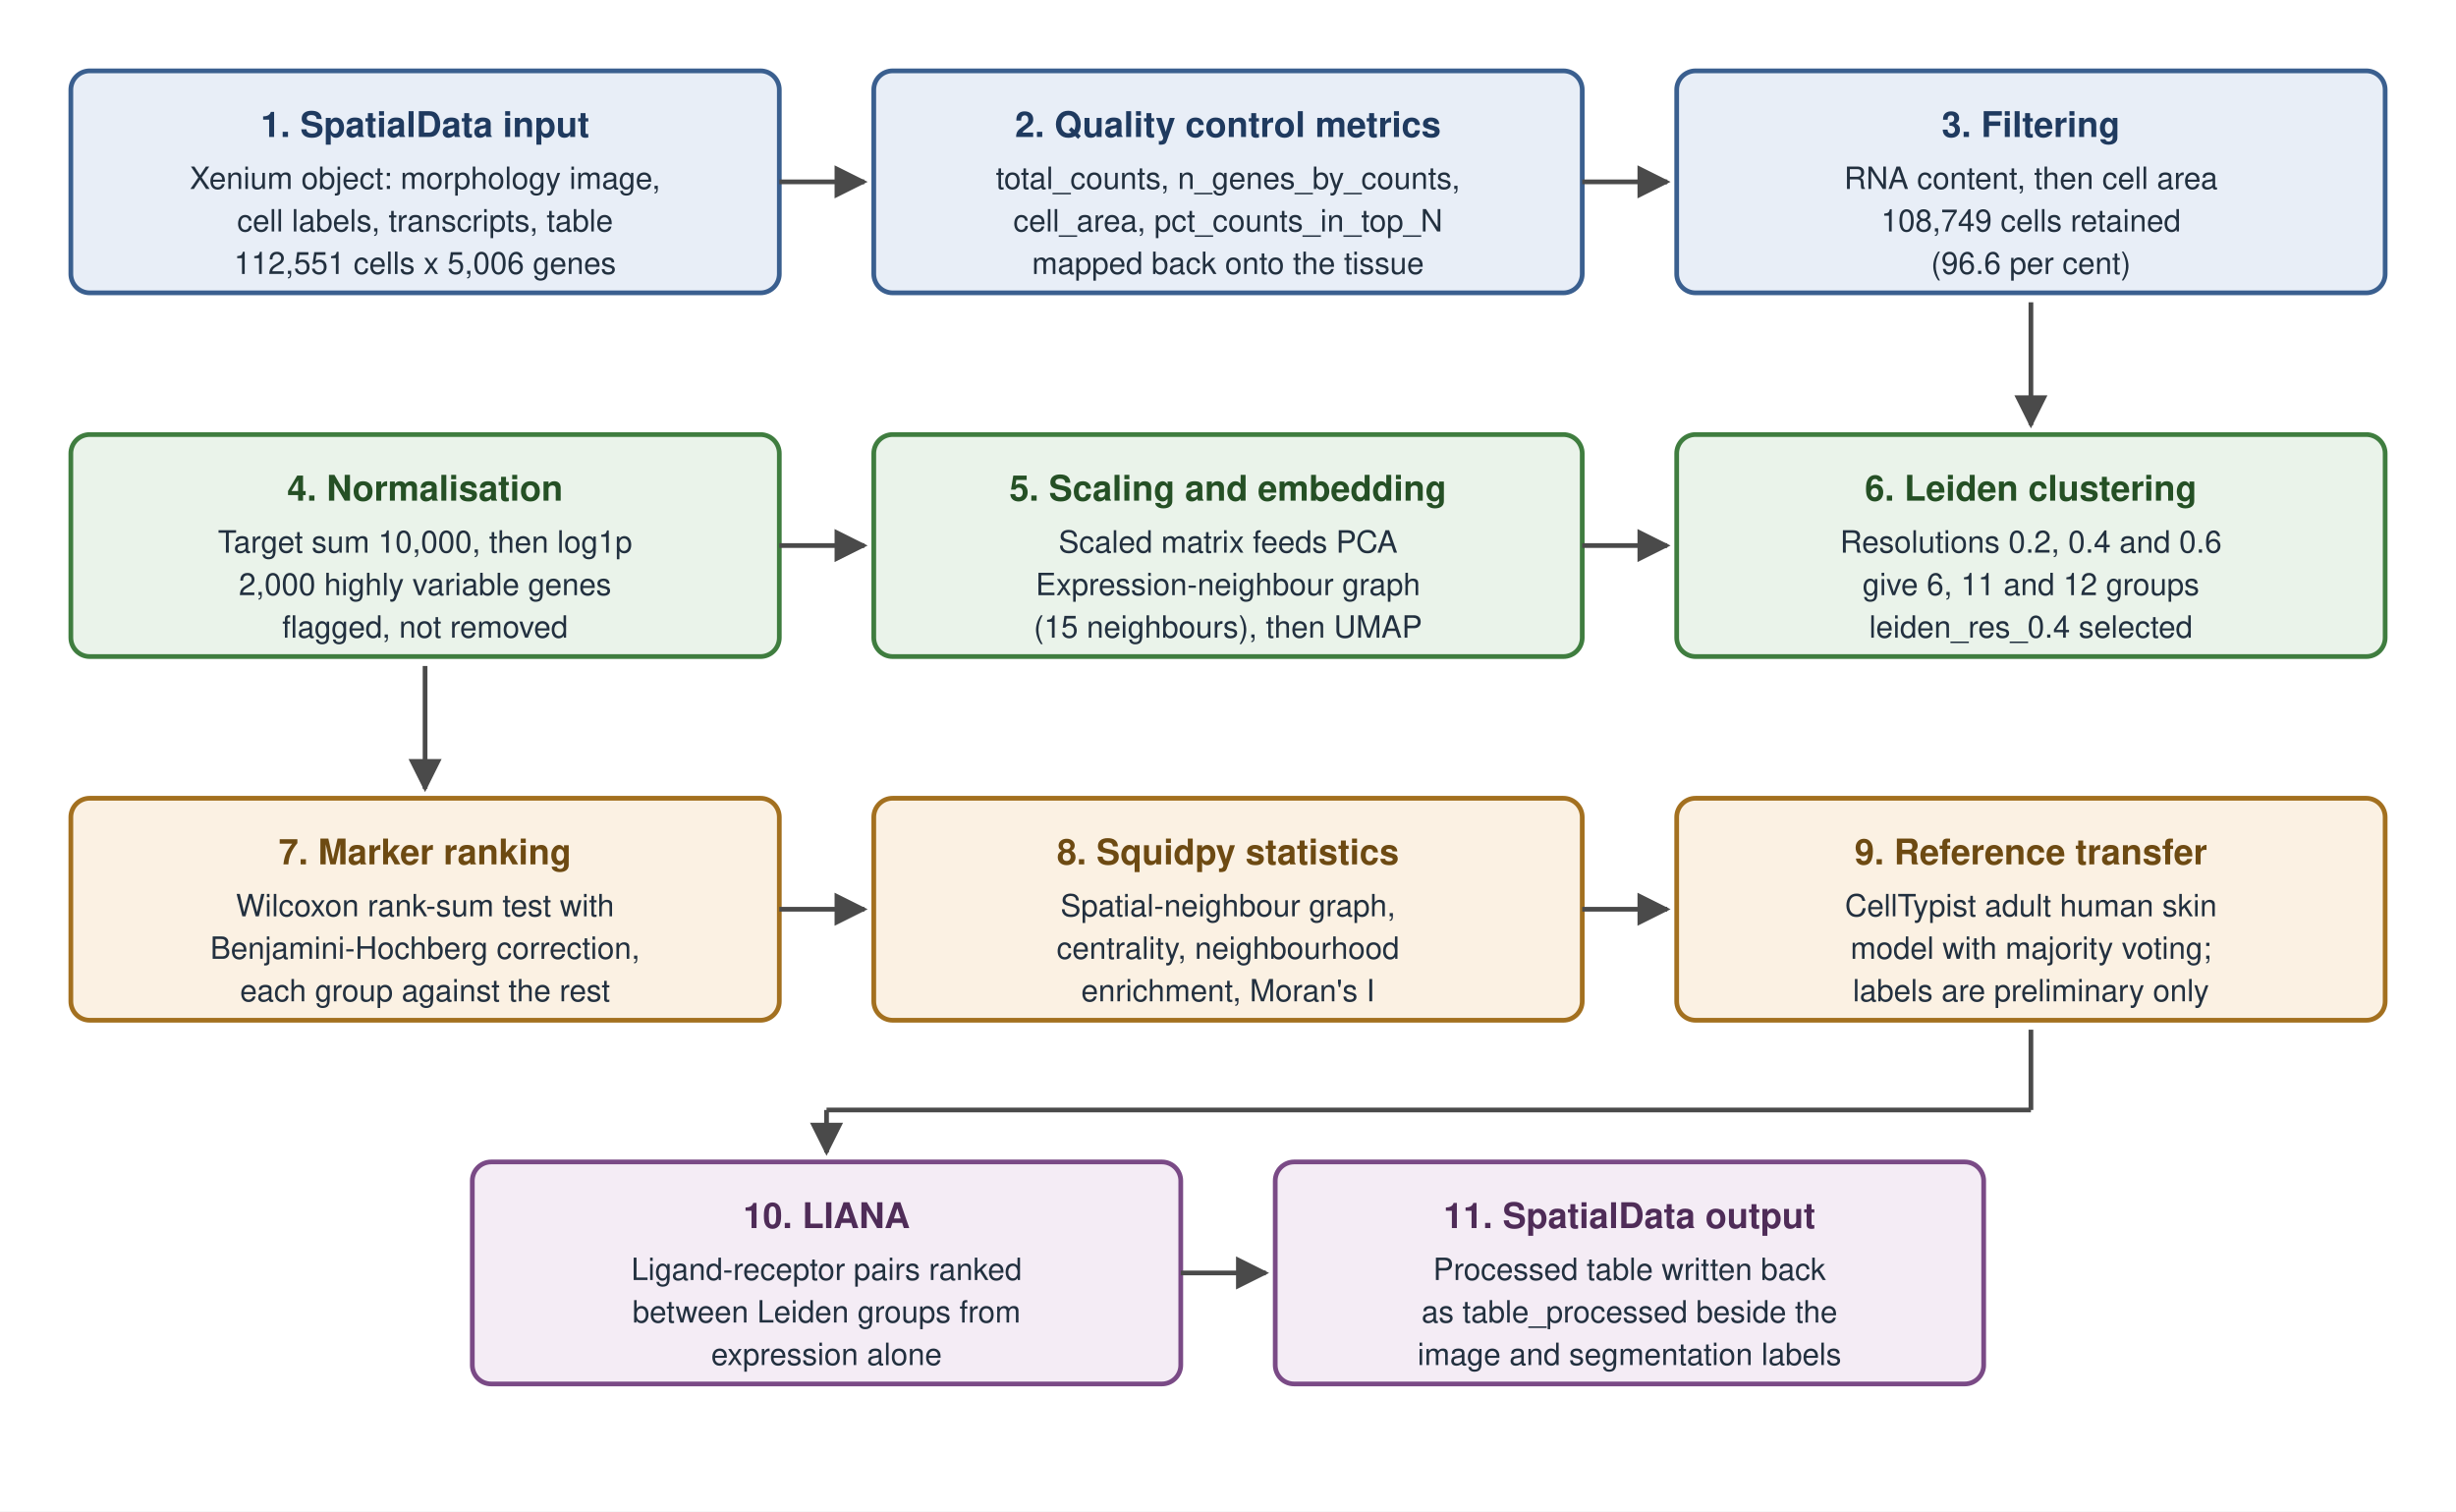
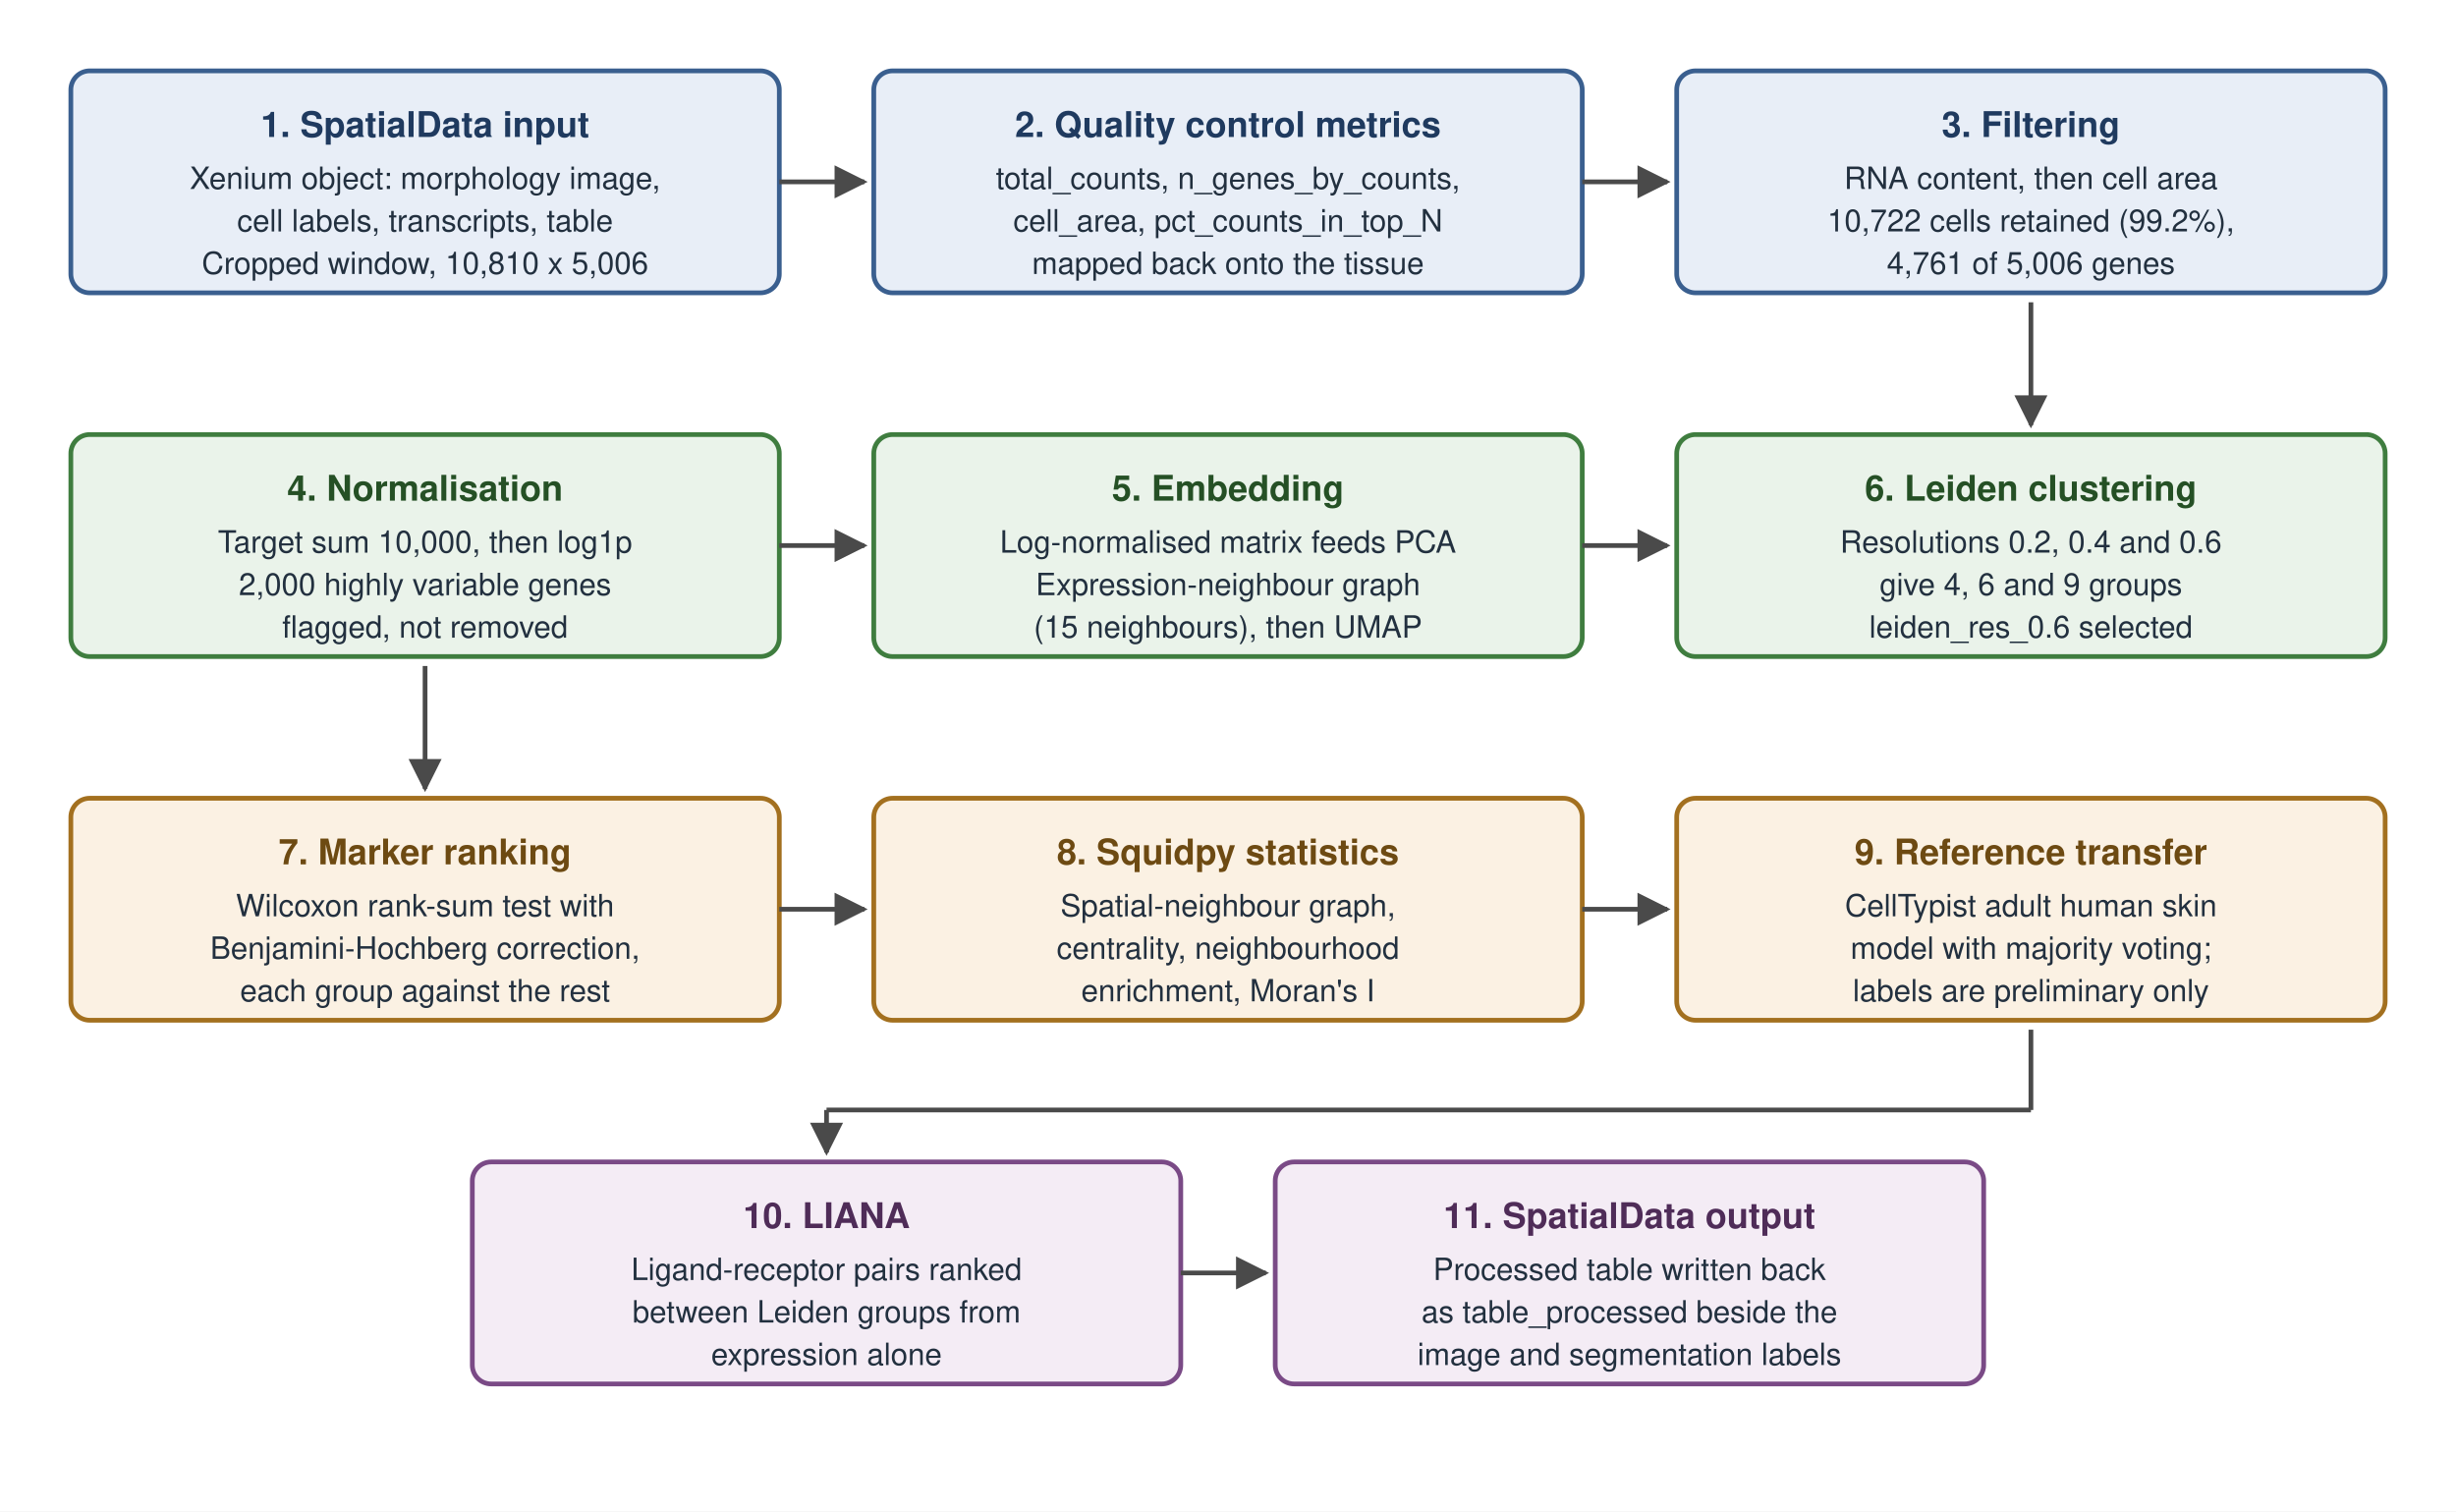
<svg xmlns="http://www.w3.org/2000/svg" viewBox="0 0 1040 640" width="1040" height="640" font-family="Helvetica, Arial, sans-serif">
  <rect x="0" y="0" width="1040" height="640" fill="#ffffff" />
  <defs>
    <marker id="arrow" viewBox="0 0 10 10" refX="9" refY="5" markerWidth="7" markerHeight="7" orient="auto-start-reverse">
      <path d="M 0 0 L 10 5 L 0 10 z" fill="#4a4a4a" />
    </marker>
  </defs>
  <rect x="30" y="30" width="300" height="94" rx="8" fill="#e8eef7" stroke="#3a5f8f" stroke-width="2" />
  <text x="180" y="58" text-anchor="middle" font-size="15" font-weight="bold" fill="#1f3a5f">1. SpatialData input</text>
  <text x="180" y="80" text-anchor="middle" font-size="13" fill="#22303f">Xenium object: morphology image,</text>
  <text x="180" y="98" text-anchor="middle" font-size="13" fill="#22303f">cell labels, transcripts, table</text>
-   <text x="180" y="116" text-anchor="middle" font-size="13" fill="#22303f">112,551 cells x 5,006 genes</text>
+   <text x="180" y="116" text-anchor="middle" font-size="13" fill="#22303f">Cropped window, 10,810 x 5,006</text>
  <rect x="370" y="30" width="300" height="94" rx="8" fill="#e8eef7" stroke="#3a5f8f" stroke-width="2" />
  <text x="520" y="58" text-anchor="middle" font-size="15" font-weight="bold" fill="#1f3a5f">2. Quality control metrics</text>
  <text x="520" y="80" text-anchor="middle" font-size="13" fill="#22303f">total_counts, n_genes_by_counts,</text>
  <text x="520" y="98" text-anchor="middle" font-size="13" fill="#22303f">cell_area, pct_counts_in_top_N</text>
  <text x="520" y="116" text-anchor="middle" font-size="13" fill="#22303f">mapped back onto the tissue</text>
  <rect x="710" y="30" width="300" height="94" rx="8" fill="#e8eef7" stroke="#3a5f8f" stroke-width="2" />
  <text x="860" y="58" text-anchor="middle" font-size="15" font-weight="bold" fill="#1f3a5f">3. Filtering</text>
  <text x="860" y="80" text-anchor="middle" font-size="13" fill="#22303f">RNA content, then cell area</text>
-   <text x="860" y="98" text-anchor="middle" font-size="13" fill="#22303f">108,749 cells retained</text>
-   <text x="860" y="116" text-anchor="middle" font-size="13" fill="#22303f">(96.6 per cent)</text>
+   <text x="860" y="98" text-anchor="middle" font-size="13" fill="#22303f">10,722 cells retained (99.2%),</text>
+   <text x="860" y="116" text-anchor="middle" font-size="13" fill="#22303f">4,761 of 5,006 genes</text>
  <line x1="330" y1="77" x2="366" y2="77" stroke="#4a4a4a" stroke-width="2" marker-end="url(#arrow)" />
  <line x1="670" y1="77" x2="706" y2="77" stroke="#4a4a4a" stroke-width="2" marker-end="url(#arrow)" />
  <rect x="30" y="184" width="300" height="94" rx="8" fill="#eaf3ea" stroke="#3f7d3f" stroke-width="2" />
  <text x="180" y="212" text-anchor="middle" font-size="15" font-weight="bold" fill="#255025">4. Normalisation</text>
  <text x="180" y="234" text-anchor="middle" font-size="13" fill="#22303f">Target sum 10,000, then log1p</text>
  <text x="180" y="252" text-anchor="middle" font-size="13" fill="#22303f">2,000 highly variable genes</text>
  <text x="180" y="270" text-anchor="middle" font-size="13" fill="#22303f">flagged, not removed</text>
  <rect x="370" y="184" width="300" height="94" rx="8" fill="#eaf3ea" stroke="#3f7d3f" stroke-width="2" />
-   <text x="520" y="212" text-anchor="middle" font-size="15" font-weight="bold" fill="#255025">5. Scaling and embedding</text>
-   <text x="520" y="234" text-anchor="middle" font-size="13" fill="#22303f">Scaled matrix feeds PCA</text>
+   <text x="520" y="212" text-anchor="middle" font-size="15" font-weight="bold" fill="#255025">5. Embedding</text>
+   <text x="520" y="234" text-anchor="middle" font-size="13" fill="#22303f">Log-normalised matrix feeds PCA</text>
  <text x="520" y="252" text-anchor="middle" font-size="13" fill="#22303f">Expression-neighbour graph</text>
  <text x="520" y="270" text-anchor="middle" font-size="13" fill="#22303f">(15 neighbours), then UMAP</text>
  <rect x="710" y="184" width="300" height="94" rx="8" fill="#eaf3ea" stroke="#3f7d3f" stroke-width="2" />
  <text x="860" y="212" text-anchor="middle" font-size="15" font-weight="bold" fill="#255025">6. Leiden clustering</text>
  <text x="860" y="234" text-anchor="middle" font-size="13" fill="#22303f">Resolutions 0.2, 0.4 and 0.6</text>
-   <text x="860" y="252" text-anchor="middle" font-size="13" fill="#22303f">give 6, 11 and 12 groups</text>
-   <text x="860" y="270" text-anchor="middle" font-size="13" fill="#22303f">leiden_res_0.4 selected</text>
+   <text x="860" y="252" text-anchor="middle" font-size="13" fill="#22303f">give 4, 6 and 9 groups</text>
+   <text x="860" y="270" text-anchor="middle" font-size="13" fill="#22303f">leiden_res_0.6 selected</text>
  <line x1="330" y1="231" x2="366" y2="231" stroke="#4a4a4a" stroke-width="2" marker-end="url(#arrow)" />
  <line x1="670" y1="231" x2="706" y2="231" stroke="#4a4a4a" stroke-width="2" marker-end="url(#arrow)" />
  <line x1="860" y1="128" x2="860" y2="180" stroke="#4a4a4a" stroke-width="2" marker-end="url(#arrow)" />
  <rect x="30" y="338" width="300" height="94" rx="8" fill="#fbf1e3" stroke="#a3701f" stroke-width="2" />
  <text x="180" y="366" text-anchor="middle" font-size="15" font-weight="bold" fill="#6d4a12">7. Marker ranking</text>
  <text x="180" y="388" text-anchor="middle" font-size="13" fill="#22303f">Wilcoxon rank-sum test with</text>
  <text x="180" y="406" text-anchor="middle" font-size="13" fill="#22303f">Benjamini-Hochberg correction,</text>
  <text x="180" y="424" text-anchor="middle" font-size="13" fill="#22303f">each group against the rest</text>
  <rect x="370" y="338" width="300" height="94" rx="8" fill="#fbf1e3" stroke="#a3701f" stroke-width="2" />
  <text x="520" y="366" text-anchor="middle" font-size="15" font-weight="bold" fill="#6d4a12">8. Squidpy statistics</text>
  <text x="520" y="388" text-anchor="middle" font-size="13" fill="#22303f">Spatial-neighbour graph,</text>
  <text x="520" y="406" text-anchor="middle" font-size="13" fill="#22303f">centrality, neighbourhood</text>
  <text x="520" y="424" text-anchor="middle" font-size="13" fill="#22303f">enrichment, Moran's I</text>
  <rect x="710" y="338" width="300" height="94" rx="8" fill="#fbf1e3" stroke="#a3701f" stroke-width="2" />
  <text x="860" y="366" text-anchor="middle" font-size="15" font-weight="bold" fill="#6d4a12">9. Reference transfer</text>
  <text x="860" y="388" text-anchor="middle" font-size="13" fill="#22303f">CellTypist adult human skin</text>
  <text x="860" y="406" text-anchor="middle" font-size="13" fill="#22303f">model with majority voting;</text>
  <text x="860" y="424" text-anchor="middle" font-size="13" fill="#22303f">labels are preliminary only</text>
  <line x1="330" y1="385" x2="366" y2="385" stroke="#4a4a4a" stroke-width="2" marker-end="url(#arrow)" />
  <line x1="670" y1="385" x2="706" y2="385" stroke="#4a4a4a" stroke-width="2" marker-end="url(#arrow)" />
  <line x1="180" y1="282" x2="180" y2="334" stroke="#4a4a4a" stroke-width="2" marker-end="url(#arrow)" />
  <rect x="200" y="492" width="300" height="94" rx="8" fill="#f4ecf5" stroke="#7a4a86" stroke-width="2" />
  <text x="350" y="520" text-anchor="middle" font-size="15" font-weight="bold" fill="#4f2c58">10. LIANA</text>
  <text x="350" y="542" text-anchor="middle" font-size="13" fill="#22303f">Ligand-receptor pairs ranked</text>
  <text x="350" y="560" text-anchor="middle" font-size="13" fill="#22303f">between Leiden groups from</text>
  <text x="350" y="578" text-anchor="middle" font-size="13" fill="#22303f">expression alone</text>
  <rect x="540" y="492" width="300" height="94" rx="8" fill="#f4ecf5" stroke="#7a4a86" stroke-width="2" />
  <text x="690" y="520" text-anchor="middle" font-size="15" font-weight="bold" fill="#4f2c58">11. SpatialData output</text>
  <text x="690" y="542" text-anchor="middle" font-size="13" fill="#22303f">Processed table written back</text>
  <text x="690" y="560" text-anchor="middle" font-size="13" fill="#22303f">as table_processed beside the</text>
  <text x="690" y="578" text-anchor="middle" font-size="13" fill="#22303f">image and segmentation labels</text>
  <line x1="500" y1="539" x2="536" y2="539" stroke="#4a4a4a" stroke-width="2" marker-end="url(#arrow)" />
  <line x1="860" y1="436" x2="860" y2="470" stroke="#4a4a4a" stroke-width="2" />
  <line x1="860" y1="470" x2="350" y2="470" stroke="#4a4a4a" stroke-width="2" />
  <line x1="350" y1="470" x2="350" y2="488" stroke="#4a4a4a" stroke-width="2" marker-end="url(#arrow)" />
</svg>
